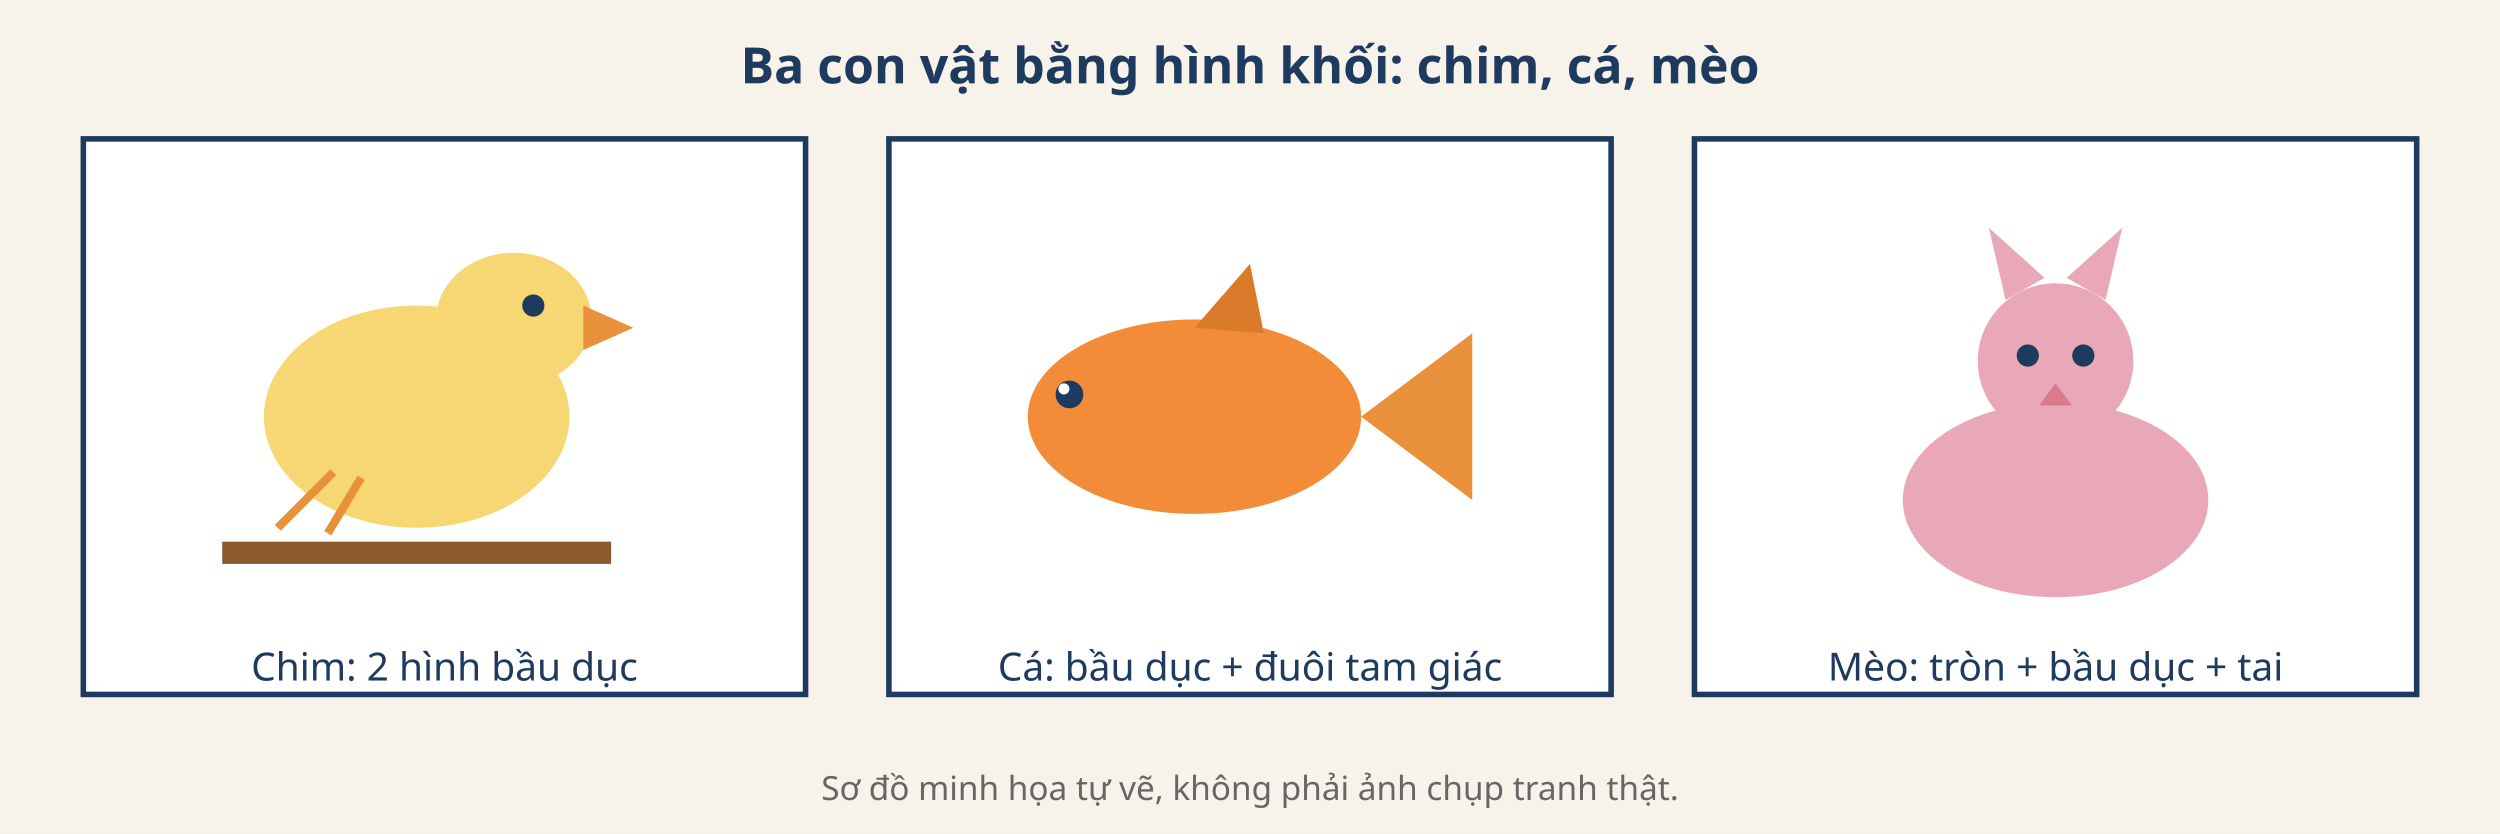
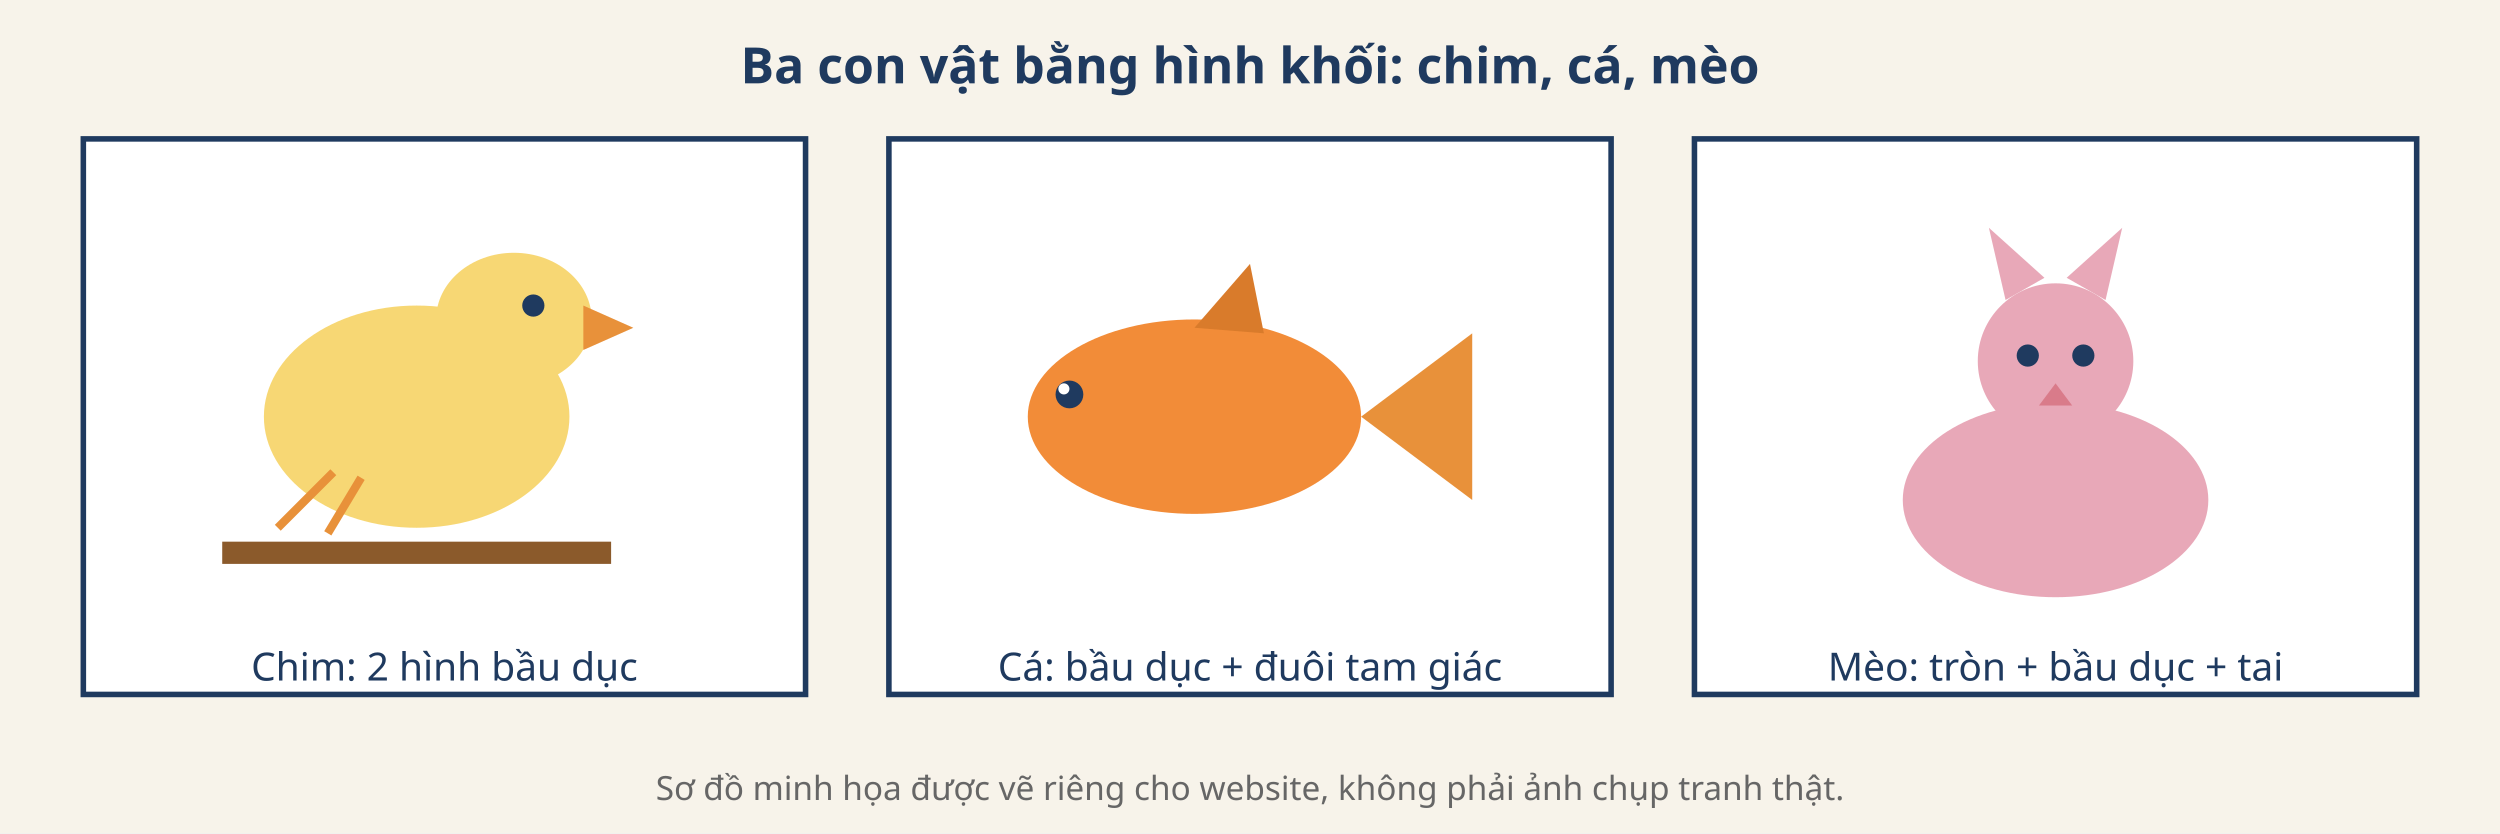
<svg xmlns="http://www.w3.org/2000/svg" width="900" height="300" viewBox="0 0 900 300" role="img" aria-label="Sơ đồ 3 con vật bằng hình khối: chim, cá, mèo">
  <rect width="900" height="300" fill="#f7f3ea" />
  <text x="450" y="30" font-family="sans-serif" font-size="18" font-weight="bold" fill="#1f3a5f" text-anchor="middle">Ba con vật bằng hình khối: chim, cá, mèo</text>
  <rect x="30" y="50" width="260" height="200" fill="#ffffff" stroke="#1f3a5f" stroke-width="2" />
  <ellipse cx="150" cy="150" rx="55" ry="40" fill="#f7d774" />
  <ellipse cx="185" cy="115" rx="28" ry="24" fill="#f7d774" />
  <polygon points="210,110 228,118 210,126" fill="#e8913a" />
  <circle cx="192" cy="110" r="4" fill="#1f3a5f" />
  <path d="M120 170 L 100 190 M 130 172 L 118 192" stroke="#e8913a" stroke-width="3" />
  <rect x="80" y="195" width="140" height="8" fill="#8b5a2b" />
  <text x="160" y="245" font-family="sans-serif" font-size="14" fill="#1f3a5f" text-anchor="middle">Chim: 2 hình bầu dục</text>
  <rect x="320" y="50" width="260" height="200" fill="#ffffff" stroke="#1f3a5f" stroke-width="2" />
  <ellipse cx="430" cy="150" rx="60" ry="35" fill="#f28c38" />
  <polygon points="490,150 530,120 530,180" fill="#e8913a" />
  <polygon points="430,118 450,95 455,120" fill="#d97b2b" />
  <circle cx="385" cy="142" r="5" fill="#1f3a5f" />
  <circle cx="383" cy="140" r="2" fill="#ffffff" />
  <text x="450" y="245" font-family="sans-serif" font-size="14" fill="#1f3a5f" text-anchor="middle">Cá: bầu dục + đuôi tam giác</text>
  <rect x="610" y="50" width="260" height="200" fill="#ffffff" stroke="#1f3a5f" stroke-width="2" />
  <ellipse cx="740" cy="180" rx="55" ry="35" fill="#e8a8b8" />
  <circle cx="740" cy="130" r="28" fill="#e8a8b8" />
  <polygon points="722,108 716,82 736,100" fill="#e8a8b8" />
  <polygon points="758,108 764,82 744,100" fill="#e8a8b8" />
  <circle cx="730" cy="128" r="4" fill="#1f3a5f" />
  <circle cx="750" cy="128" r="4" fill="#1f3a5f" />
  <polygon points="740,138 734,146 746,146" fill="#d97b8a" />
  <text x="740" y="245" font-family="sans-serif" font-size="14" fill="#1f3a5f" text-anchor="middle">Mèo: tròn + bầu dục + tai</text>
-   <text x="450" y="288" font-family="sans-serif" font-size="12" fill="#666666" text-anchor="middle">Sơ đồ minh họa tự vẽ, không phải ảnh chụp tranh thật.</text>
+   <text x="450" y="288" font-family="sans-serif" font-size="12" fill="#666666" text-anchor="middle">Sơ đồ minh họa được vẽ riêng cho website, không phải ảnh chụp tranh thật.</text>
</svg>
